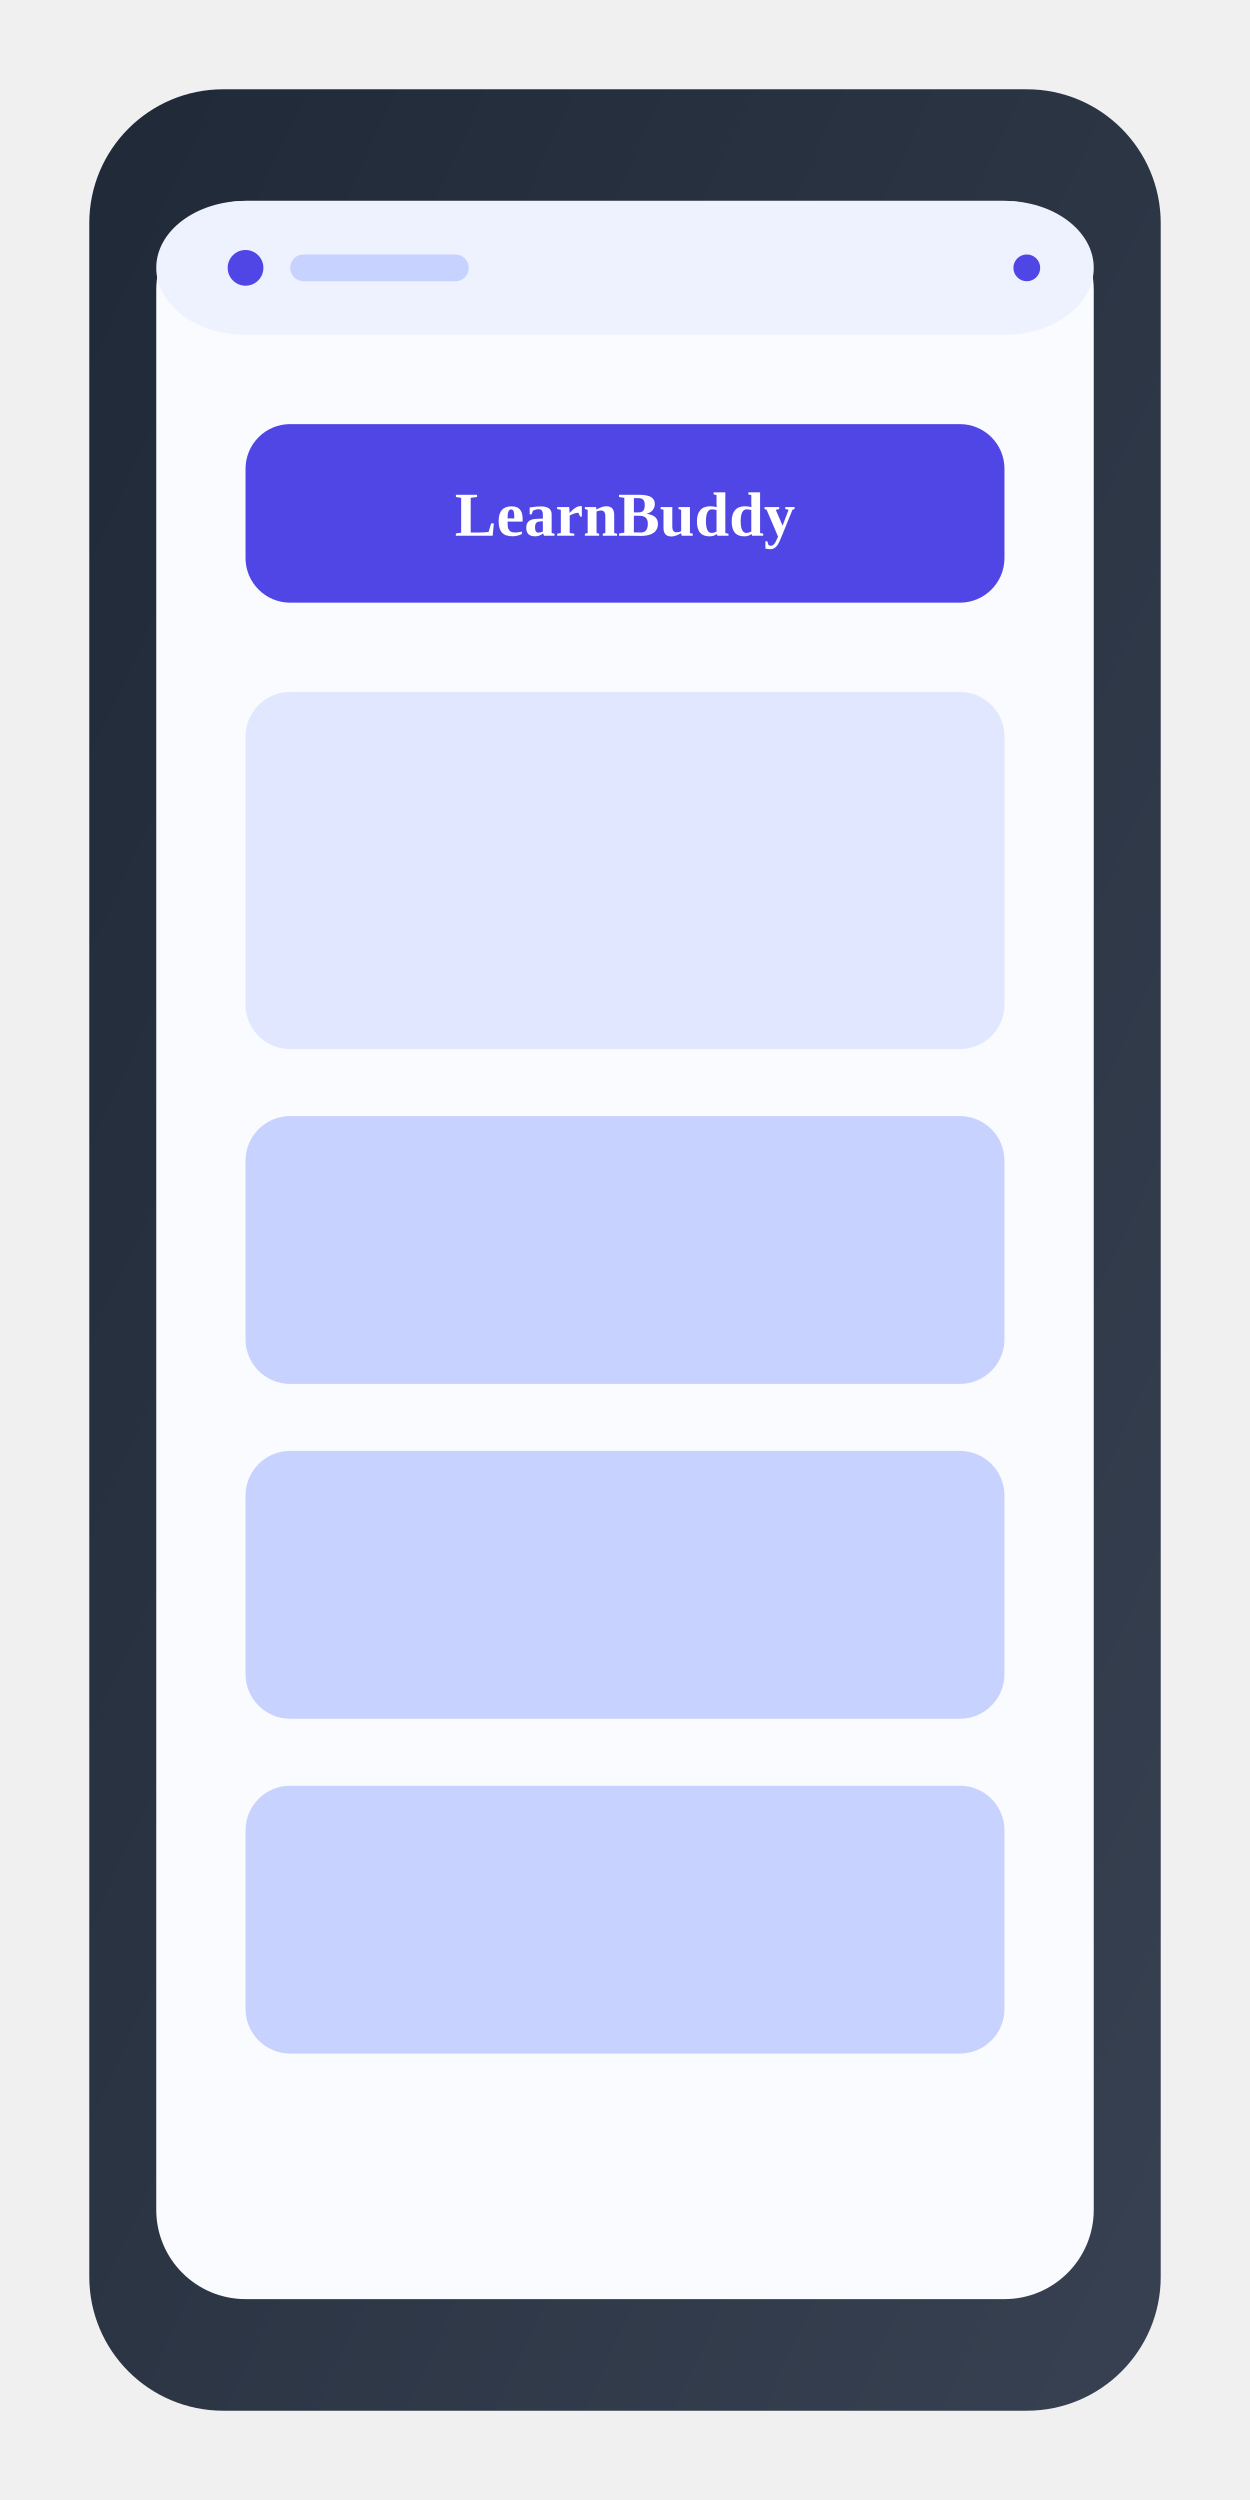
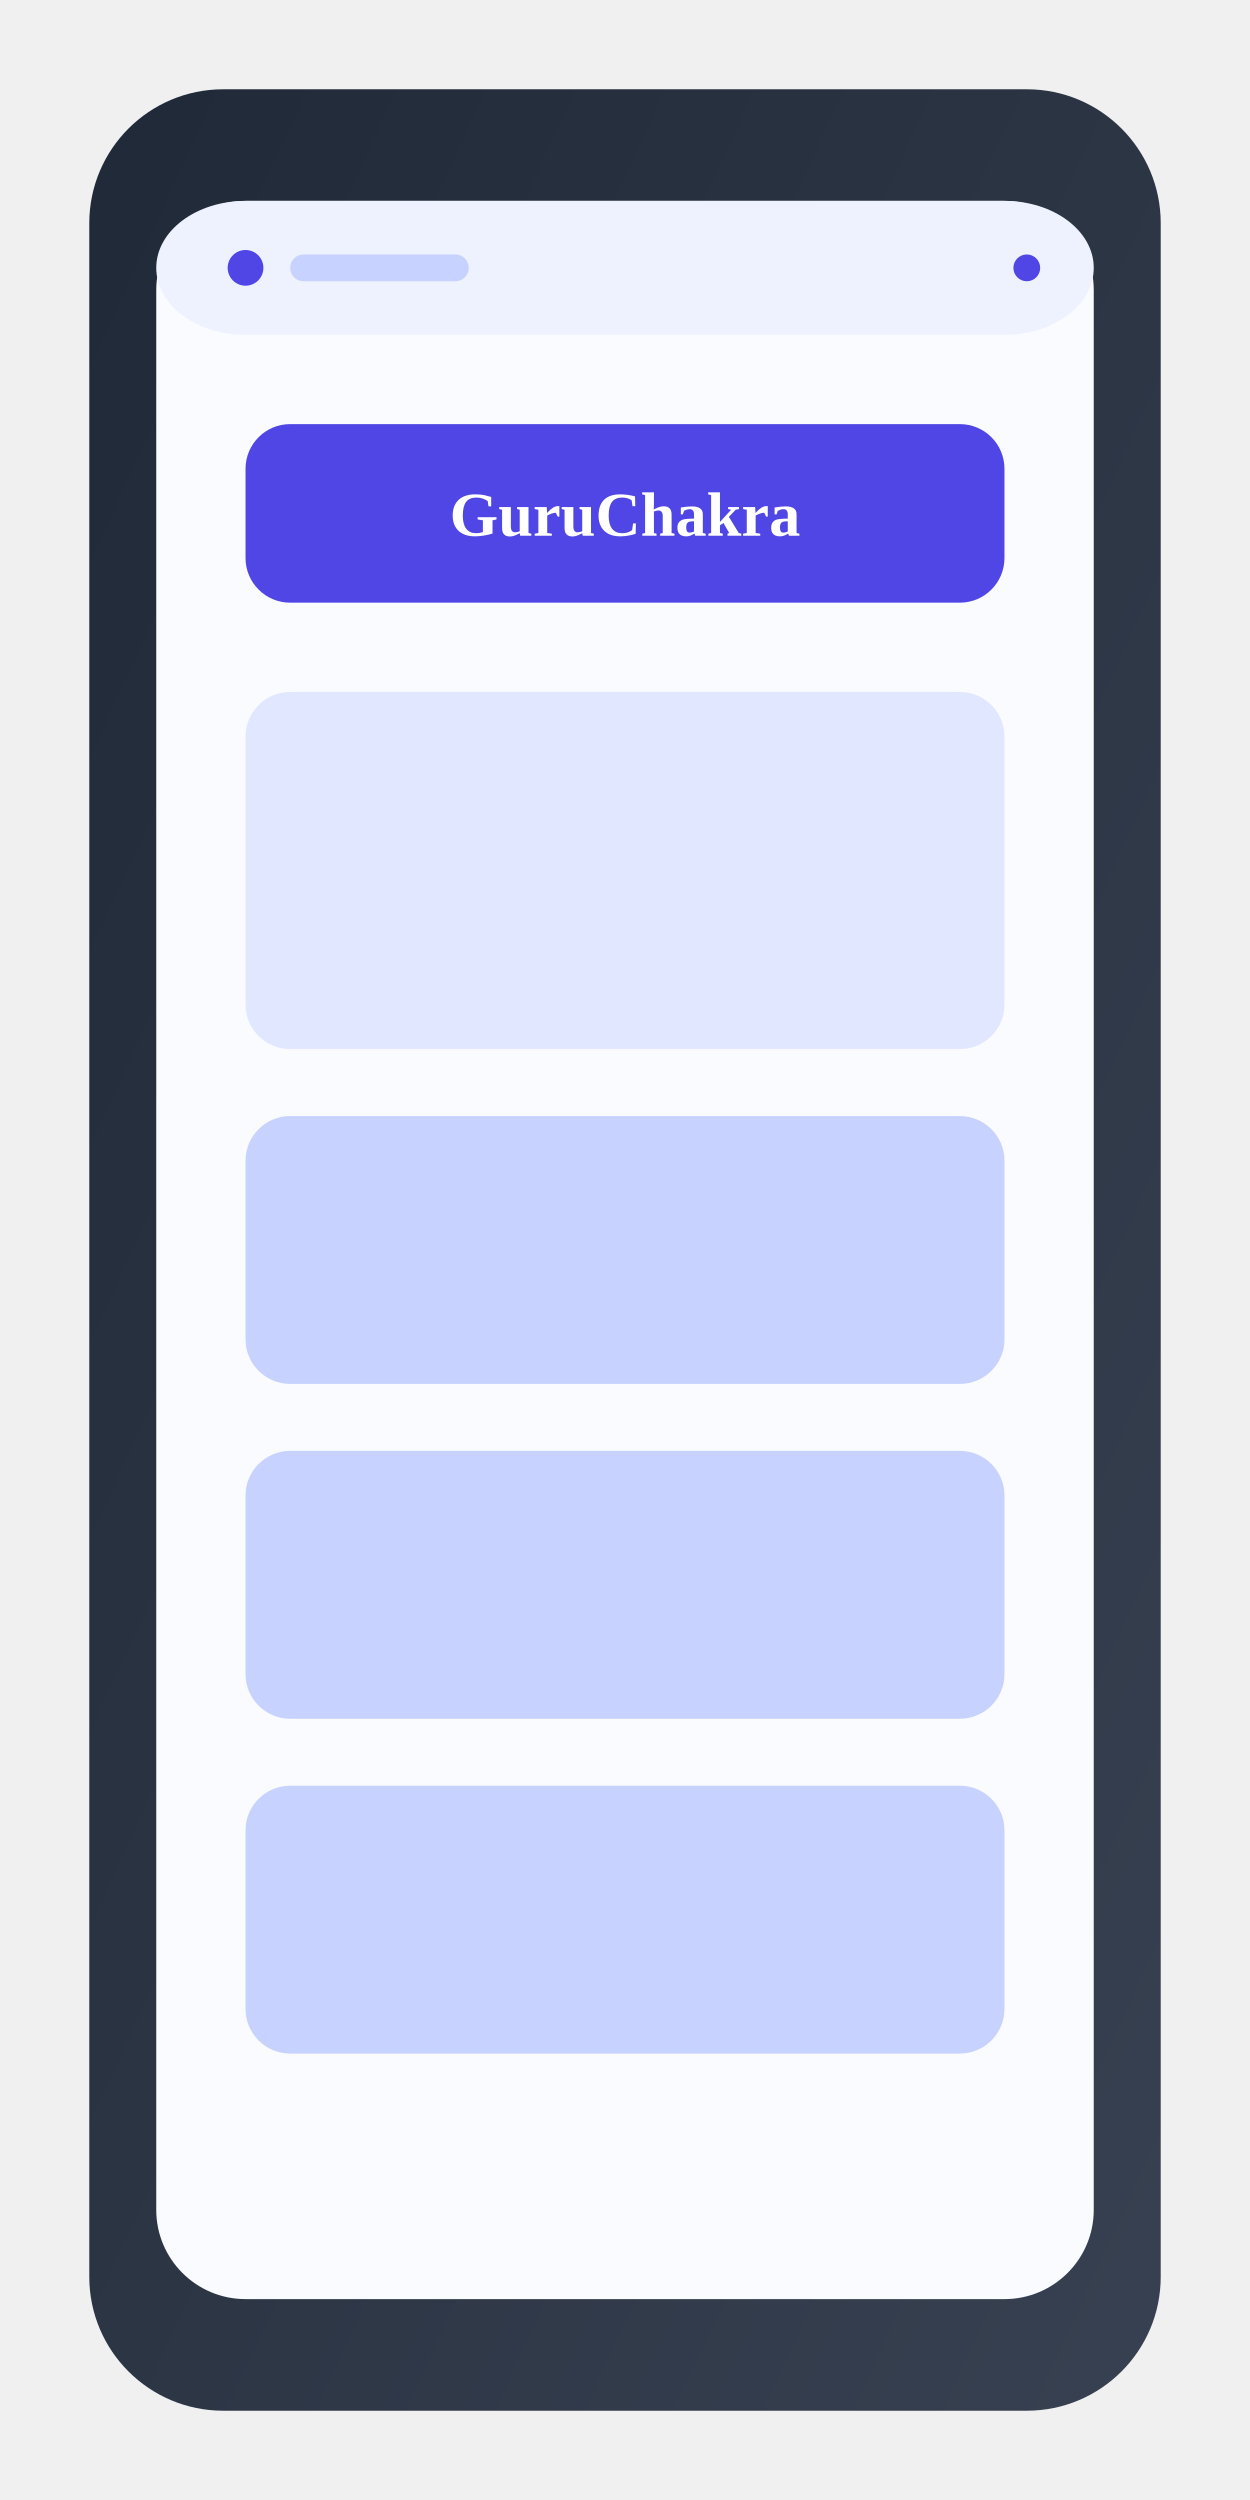
<svg xmlns="http://www.w3.org/2000/svg" viewBox="0 0 280 560" fill="none">
  <defs>
    <linearGradient id="phoneGrad" x1="0%" y1="0%" x2="100%" y2="100%">
      <stop offset="0%" style="stop-color:#1f2937" />
      <stop offset="100%" style="stop-color:#374151" />
    </linearGradient>
  </defs>
  <rect x="20" y="20" width="240" height="520" rx="30" fill="url(#phoneGrad)" />
  <rect x="35" y="45" width="210" height="470" rx="20" fill="#fafbff" />
  <rect x="35" y="45" width="210" height="30" rx="20" fill="#eef2ff" />
  <circle cx="55" cy="60" r="4" fill="#4f46e5" />
  <rect x="65" y="57" width="40" height="6" rx="3" fill="#c7d2fe" />
  <circle cx="230" cy="60" r="3" fill="#4f46e5" />
  <rect x="55" y="95" width="170" height="40" rx="10" fill="#4f46e5" />
-   <text x="140" y="120" text-anchor="middle" fill="white" font-size="14" font-weight="bold">LearnBuddy</text>
+   <text x="140" y="120" text-anchor="middle" fill="white" font-size="14" font-weight="bold">GuruChakra</text>
  <rect x="55" y="155" width="170" height="80" rx="10" fill="#e0e7ff" />
  <rect x="55" y="250" width="170" height="60" rx="10" fill="#c7d2fe" />
  <rect x="55" y="325" width="170" height="60" rx="10" fill="#c7d2fe" />
  <rect x="55" y="400" width="170" height="60" rx="10" fill="#c7d2fe" />
</svg>
